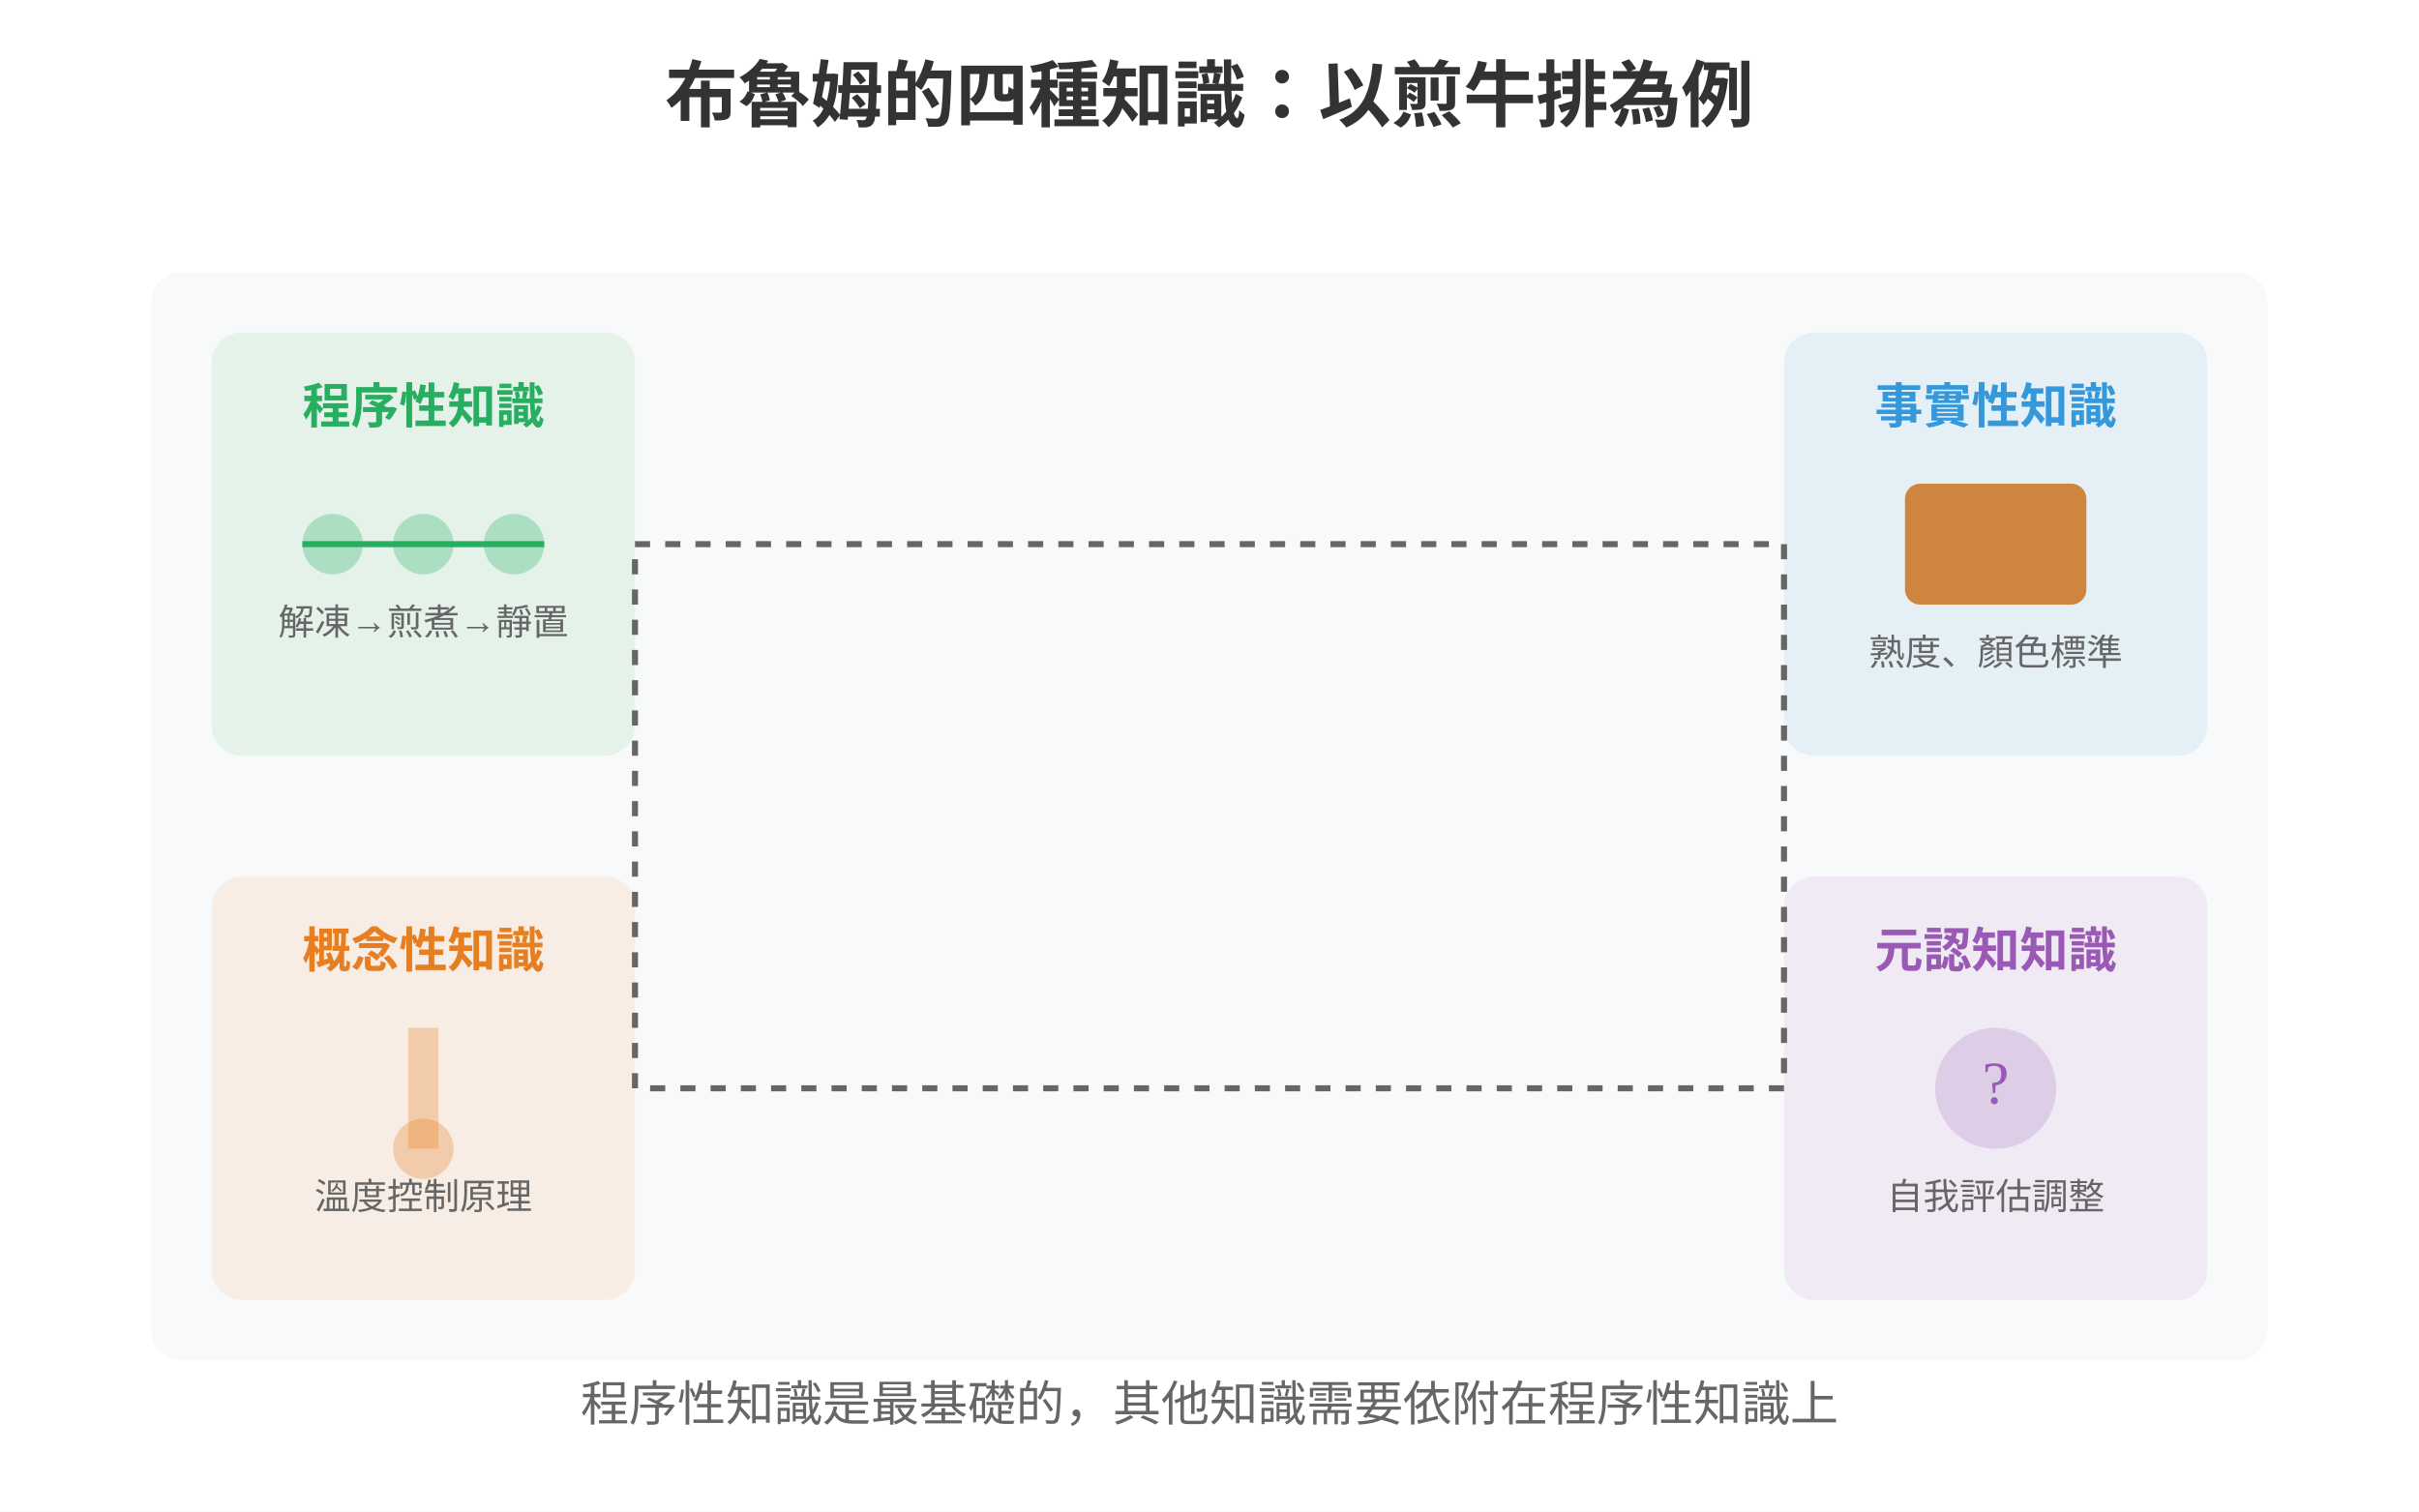
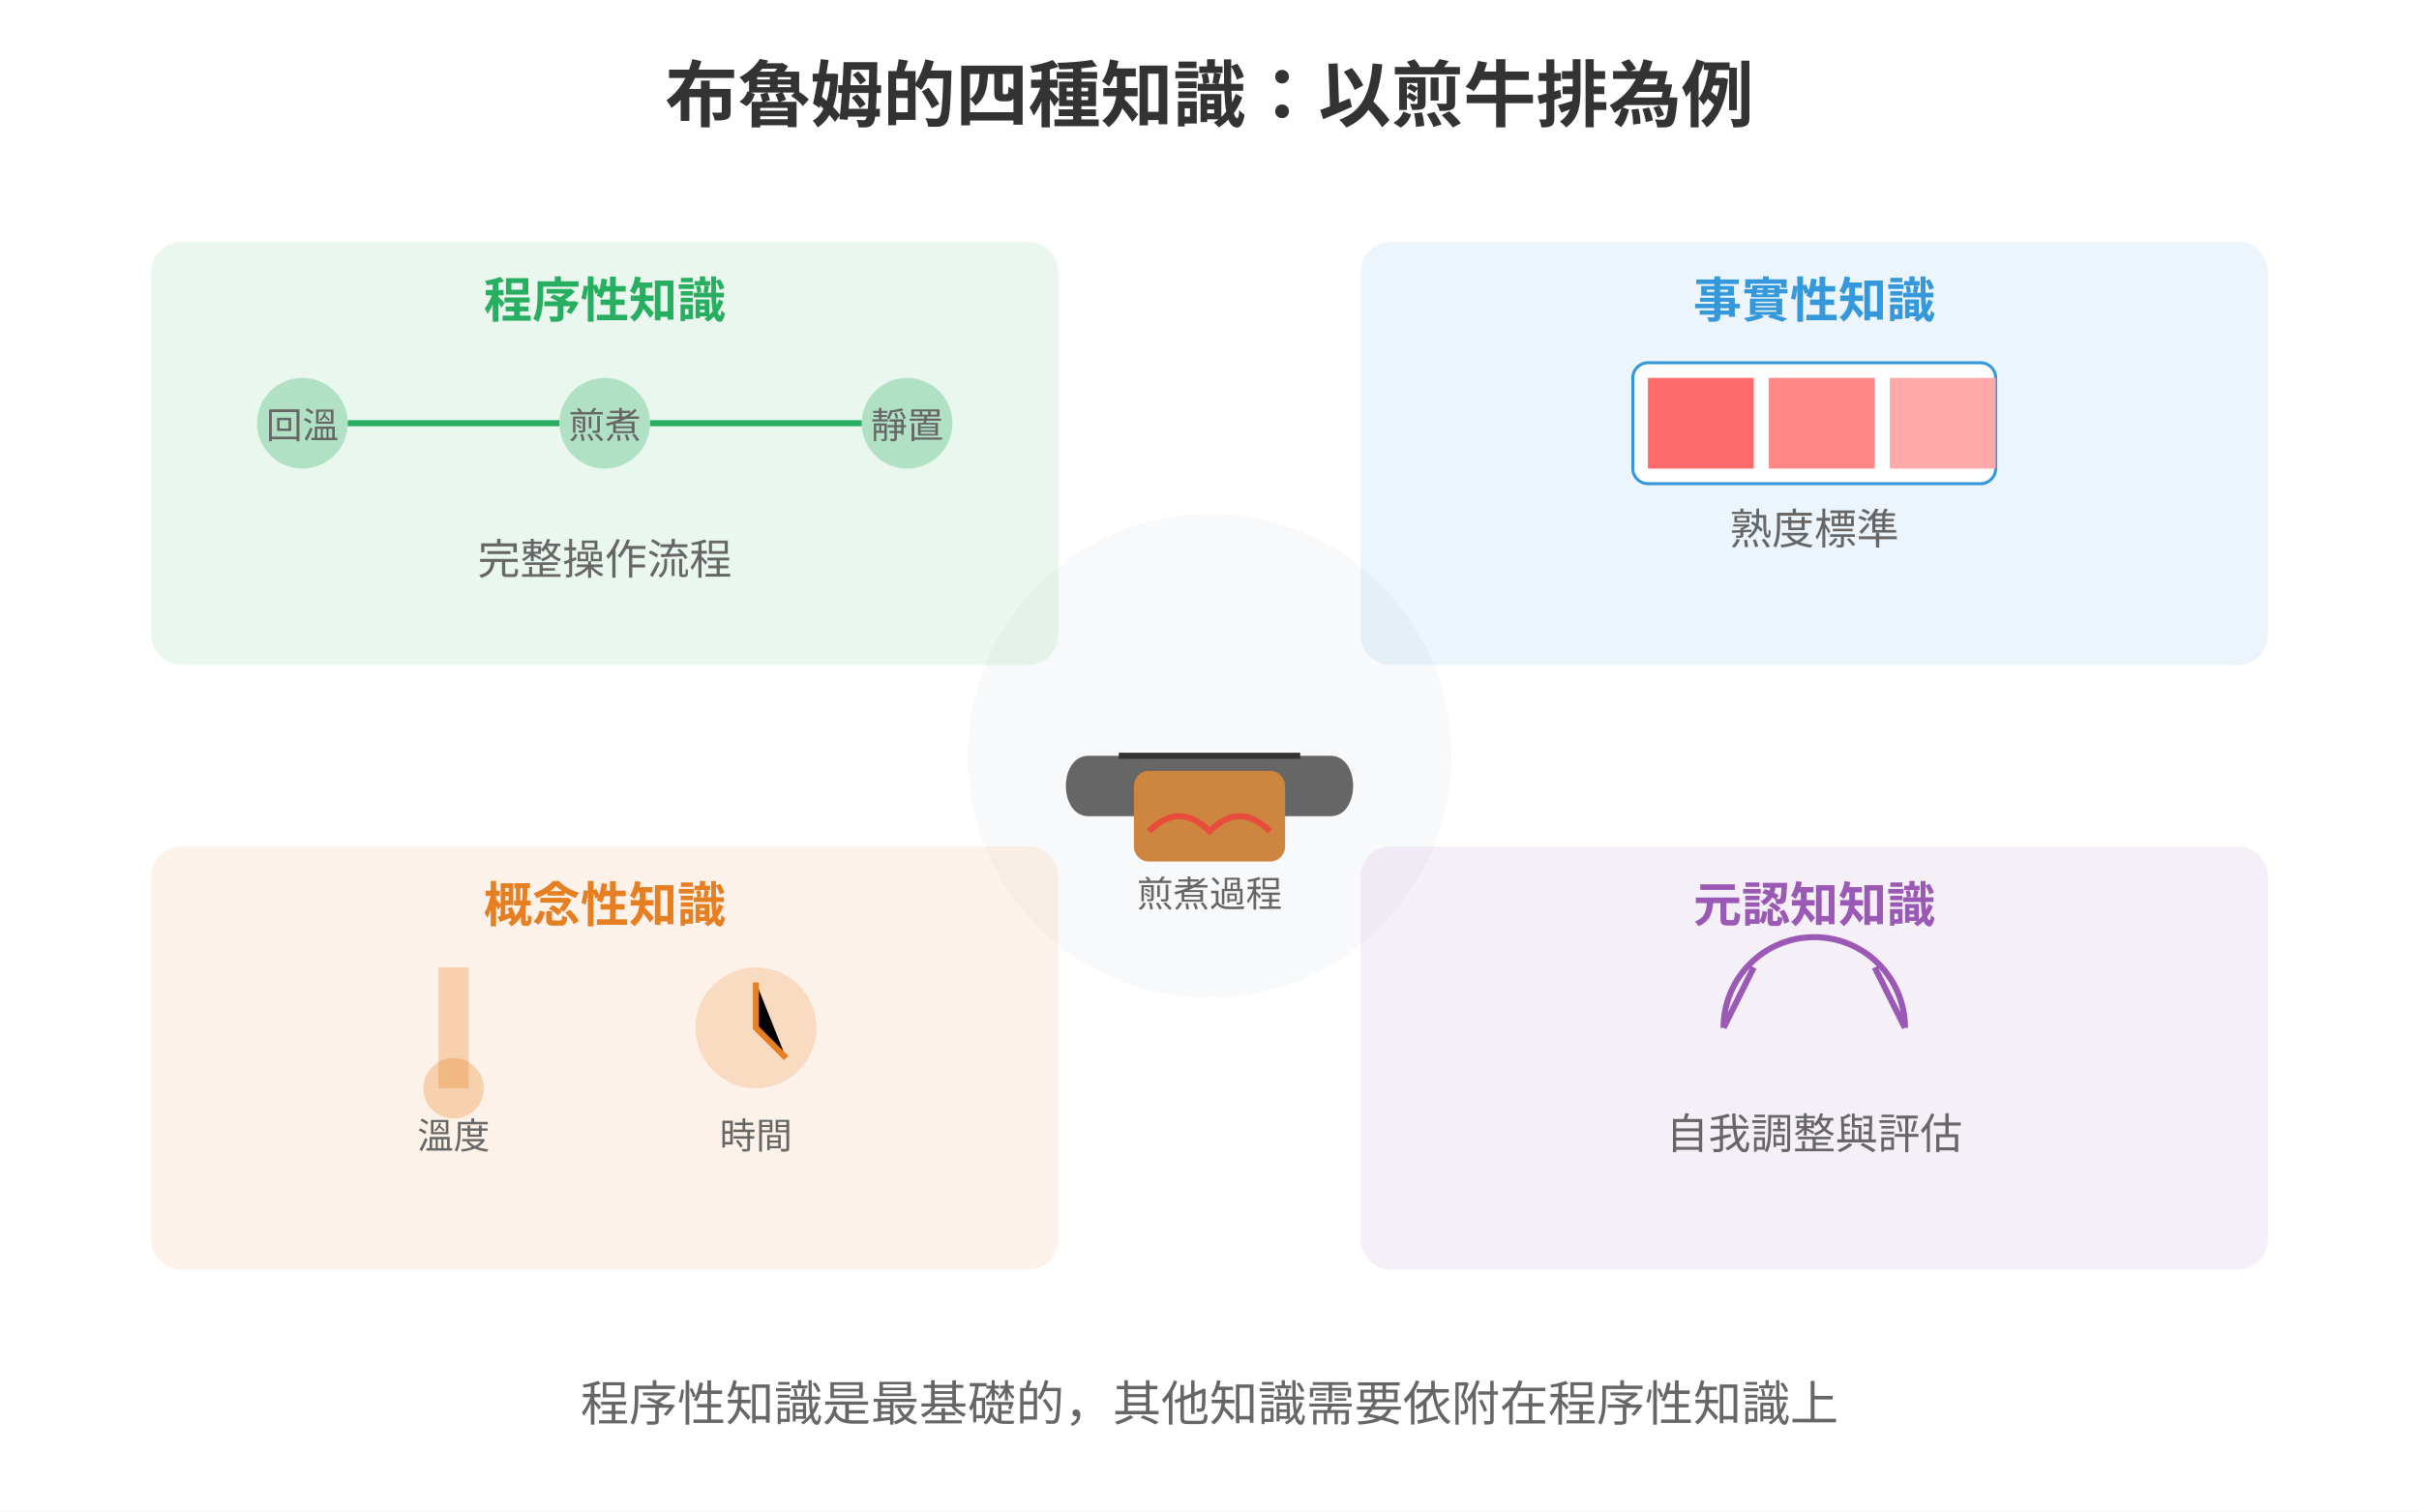
<svg xmlns="http://www.w3.org/2000/svg" width="800" height="500" viewBox="0 0 800 500">
  <rect width="800" height="500" fill="#ffffff" />
  <text x="400" y="40" text-anchor="middle" font-size="24" font-weight="bold" fill="#333333">布魯姆的四種知識：以煎牛排為例</text>
-   <g transform="translate(400,270)">
-     <rect x="-350" y="-180" width="700" height="360" rx="10" fill="#f8f9fa" />
-     <g transform="translate(-260,-90)">
-       <rect x="-70" y="-70" width="140" height="140" rx="10" fill="#27ae60" opacity="0.1" />
-       <text x="0" y="-40" text-anchor="middle" font-size="16" font-weight="bold" fill="#27ae60">程序性知識</text>
-       <g transform="translate(0,0)">
-         <path d="M-40,0 L40,0" stroke="#27ae60" stroke-width="2" />
-         <circle cx="-30" cy="0" r="10" fill="#27ae60" opacity="0.3" />
-         <circle cx="0" cy="0" r="10" fill="#27ae60" opacity="0.3" />
-         <circle cx="30" cy="0" r="10" fill="#27ae60" opacity="0.3" />
-         <text x="0" y="30" text-anchor="middle" font-size="12" fill="#666">解凍→煎煮→靜置</text>
-       </g>
+   <g transform="translate(400,250)">
+     <circle cx="0" cy="0" r="80" fill="#f8f9fa" />
+     <g transform="translate(0,-20)">
+       <path d="M-40,20 L40,20 C50,20 50,40 40,40 L-40,40 C-50,40 -50,20 -40,20" fill="#666" />
+       <path d="M-30,20 L30,20" stroke="#333" stroke-width="2" />
+       <rect x="-25" y="25" width="50" height="30" rx="5" fill="#cd853f" />
+       <path d="M-20,45 Q-10,35 0,45 Q10,35 20,45" stroke="#e74c3c" stroke-width="2" fill="none" />
+       <text x="0" y="70" text-anchor="middle" font-size="12" fill="#666">煎煮過程</text>
    </g>
-     <g transform="translate(260,-90)">
-       <rect x="-70" y="-70" width="140" height="140" rx="10" fill="#3498db" opacity="0.1" />
-       <text x="0" y="-40" text-anchor="middle" font-size="16" font-weight="bold" fill="#3498db">事實性知識</text>
-       <g transform="translate(0,0)">
-         <rect x="-30" y="-20" width="60" height="40" rx="5" fill="#cd853f" />
-         <text x="0" y="40" text-anchor="middle" font-size="12" fill="#666">熟度、顏色標準</text>
-       </g>
+   </g>
+   <g transform="translate(200,150)">
+     <rect x="-150" y="-70" width="300" height="140" rx="10" fill="#27ae60" opacity="0.1" />
+     <text x="0" y="-45" text-anchor="middle" font-size="16" font-weight="bold" fill="#27ae60">程序性知識</text>
+     <g transform="translate(-100,-10)">
+       <circle cx="0" cy="0" r="15" fill="#27ae60" opacity="0.3" />
+       <text x="0" y="5" text-anchor="middle" font-size="12" fill="#666">回溫</text>
    </g>
-     <g transform="translate(-260,90)">
-       <rect x="-70" y="-70" width="140" height="140" rx="10" fill="#e67e22" opacity="0.1" />
-       <text x="0" y="-40" text-anchor="middle" font-size="16" font-weight="bold" fill="#e67e22">概念性知識</text>
-       <g transform="translate(0,0)">
-         <path d="M-5,-20 L5,-20 L5,20 L-5,20 Z" fill="#e67e22" opacity="0.3" />
-         <circle cx="0" cy="20" r="10" fill="#e67e22" opacity="0.3" />
-         <text x="0" y="40" text-anchor="middle" font-size="12" fill="#666">溫度控制原理</text>
-       </g>
+     <g transform="translate(0,-10)">
+       <circle cx="0" cy="0" r="15" fill="#27ae60" opacity="0.3" />
+       <text x="0" y="5" text-anchor="middle" font-size="12" fill="#666">煎煮</text>
    </g>
-     <g transform="translate(260,90)">
-       <rect x="-70" y="-70" width="140" height="140" rx="10" fill="#9b59b6" opacity="0.1" />
-       <text x="0" y="-40" text-anchor="middle" font-size="16" font-weight="bold" fill="#9b59b6">元認知知識</text>
-       <g transform="translate(0,0)">
-         <circle cx="0" cy="0" r="20" fill="#9b59b6" opacity="0.2" />
-         <text x="0" y="5" text-anchor="middle" font-size="20" fill="#9b59b6">?</text>
-         <text x="0" y="40" text-anchor="middle" font-size="12" fill="#666">自我評估調整</text>
-       </g>
+     <g transform="translate(100,-10)">
+       <circle cx="0" cy="0" r="15" fill="#27ae60" opacity="0.3" />
+       <text x="0" y="5" text-anchor="middle" font-size="12" fill="#666">靜置</text>
    </g>
-     <path d="M-190,-90 L190,-90 M190,-90 L190,90 M190,90 L-190,90 M-190,90 L-190,-90" stroke="#666" stroke-width="2" stroke-dasharray="5,5" fill="none" />
+     <path d="M-85,-10 L-15,-10 M15,-10 L85,-10" stroke="#27ae60" stroke-width="2" />
+     <text x="0" y="40" text-anchor="middle" font-size="14" fill="#666">完整操作流程</text>
+   </g>
+   <g transform="translate(600,150)">
+     <rect x="-150" y="-70" width="300" height="140" rx="10" fill="#3498db" opacity="0.1" />
+     <text x="0" y="-45" text-anchor="middle" font-size="16" font-weight="bold" fill="#3498db">事實性知識</text>
+     <g transform="translate(0,-10)">
+       <rect x="-60" y="-20" width="120" height="40" rx="5" fill="#fff" stroke="#3498db" />
+       <rect x="-55" y="-15" width="35" height="30" fill="#ff6b6b" />
+       <rect x="-15" y="-15" width="35" height="30" fill="#ff8787" />
+       <rect x="25" y="-15" width="35" height="30" fill="#ffa8a8" />
+       <text x="0" y="40" text-anchor="middle" font-size="14" fill="#666">熟度標準</text>
+     </g>
+   </g>
+   <g transform="translate(200,350)">
+     <rect x="-150" y="-70" width="300" height="140" rx="10" fill="#e67e22" opacity="0.1" />
+     <text x="0" y="-45" text-anchor="middle" font-size="16" font-weight="bold" fill="#e67e22">概念性知識</text>
+     <g transform="translate(-50,-10)">
+       <path d="M-5,-20 L5,-20 L5,20 L-5,20 Z" fill="#e67e22" opacity="0.3" />
+       <circle cx="0" cy="20" r="10" fill="#e67e22" opacity="0.3" />
+       <text x="0" y="40" text-anchor="middle" font-size="12" fill="#666">溫度</text>
+     </g>
+     <g transform="translate(50,-10)">
+       <circle cx="0" cy="0" r="20" fill="#e67e22" opacity="0.2" />
+       <path d="M0,-15 L0,0 L10,10" stroke="#e67e22" stroke-width="2" />
+       <text x="0" y="40" text-anchor="middle" font-size="12" fill="#666">時間</text>
+     </g>
+   </g>
+   <g transform="translate(600,350)">
+     <rect x="-150" y="-70" width="300" height="140" rx="10" fill="#9b59b6" opacity="0.1" />
+     <text x="0" y="-45" text-anchor="middle" font-size="16" font-weight="bold" fill="#9b59b6">元認知知識</text>
+     <g transform="translate(0,-10)">
+       <path d="M-30,0 A30,30 0 0,1 30,0 M-20,-20 L-30,0 M30,0 L20,-20" stroke="#9b59b6" stroke-width="2" fill="none" />
+       <text x="0" y="40" text-anchor="middle" font-size="14" fill="#666">自我調整與評估</text>
+     </g>
  </g>
  <text x="400" y="470" text-anchor="middle" font-size="16" fill="#666">
        程序性知識是最基礎的，其他知識需要依附在程序性知識上
    </text>
</svg>
